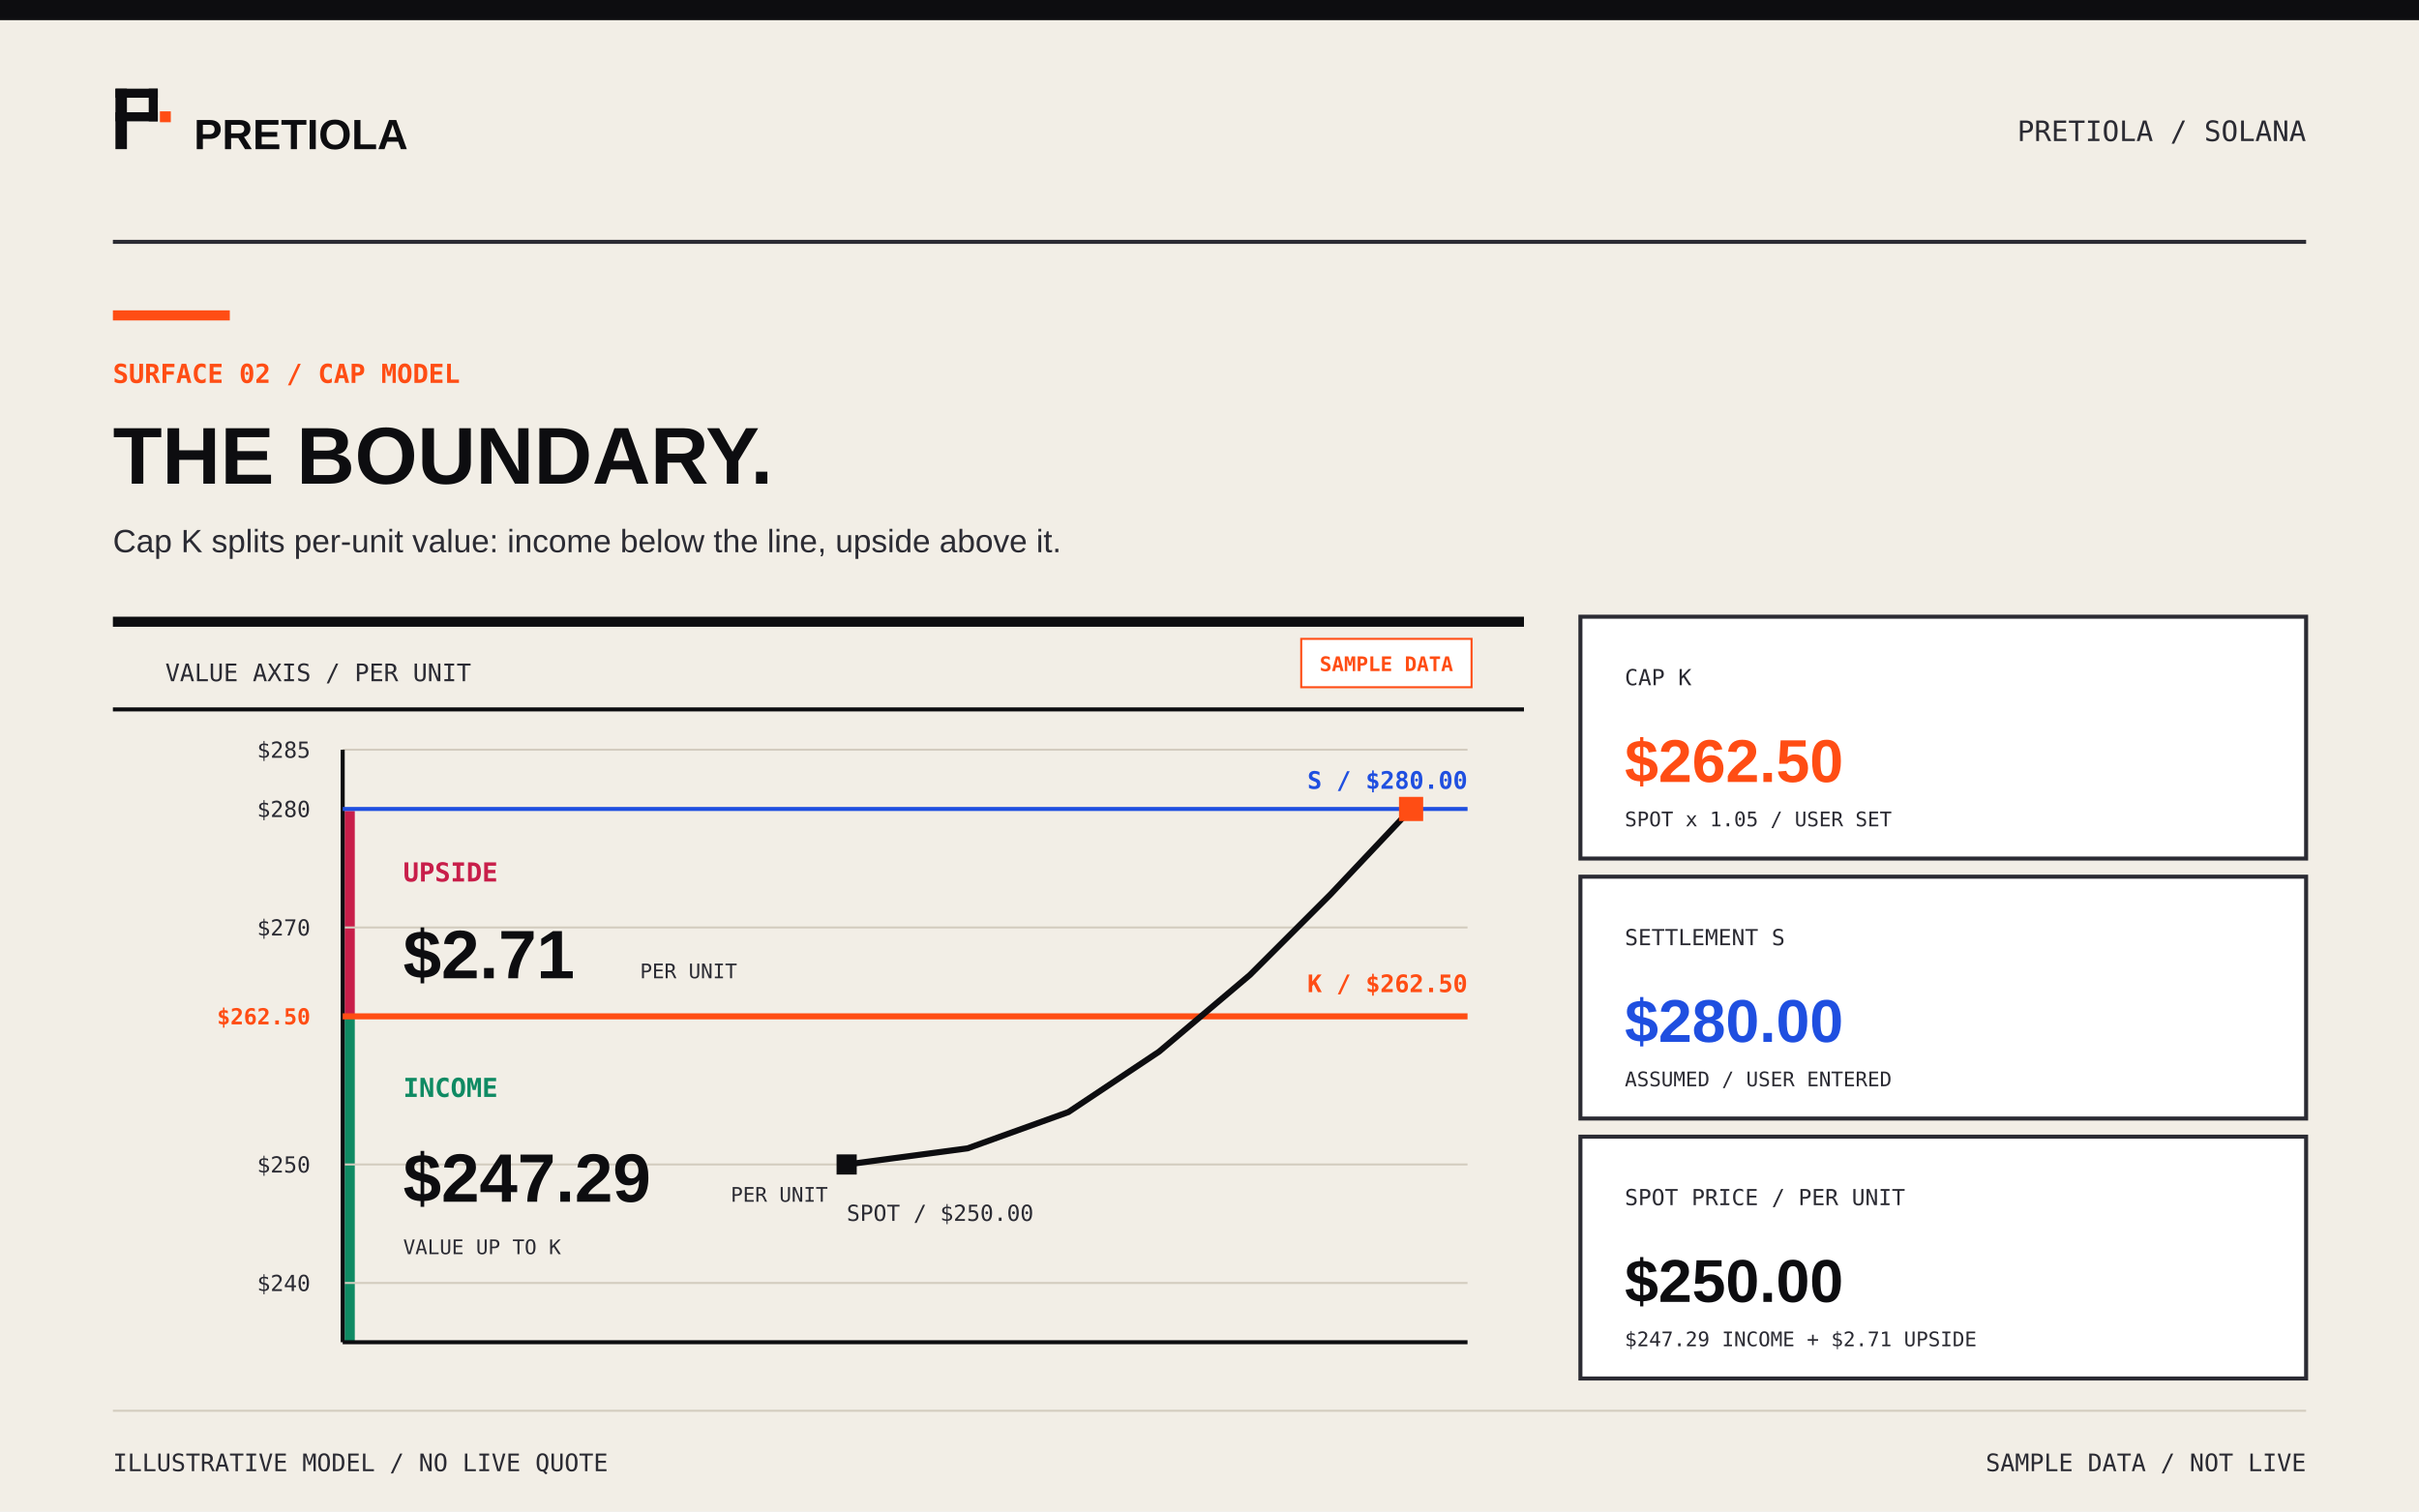
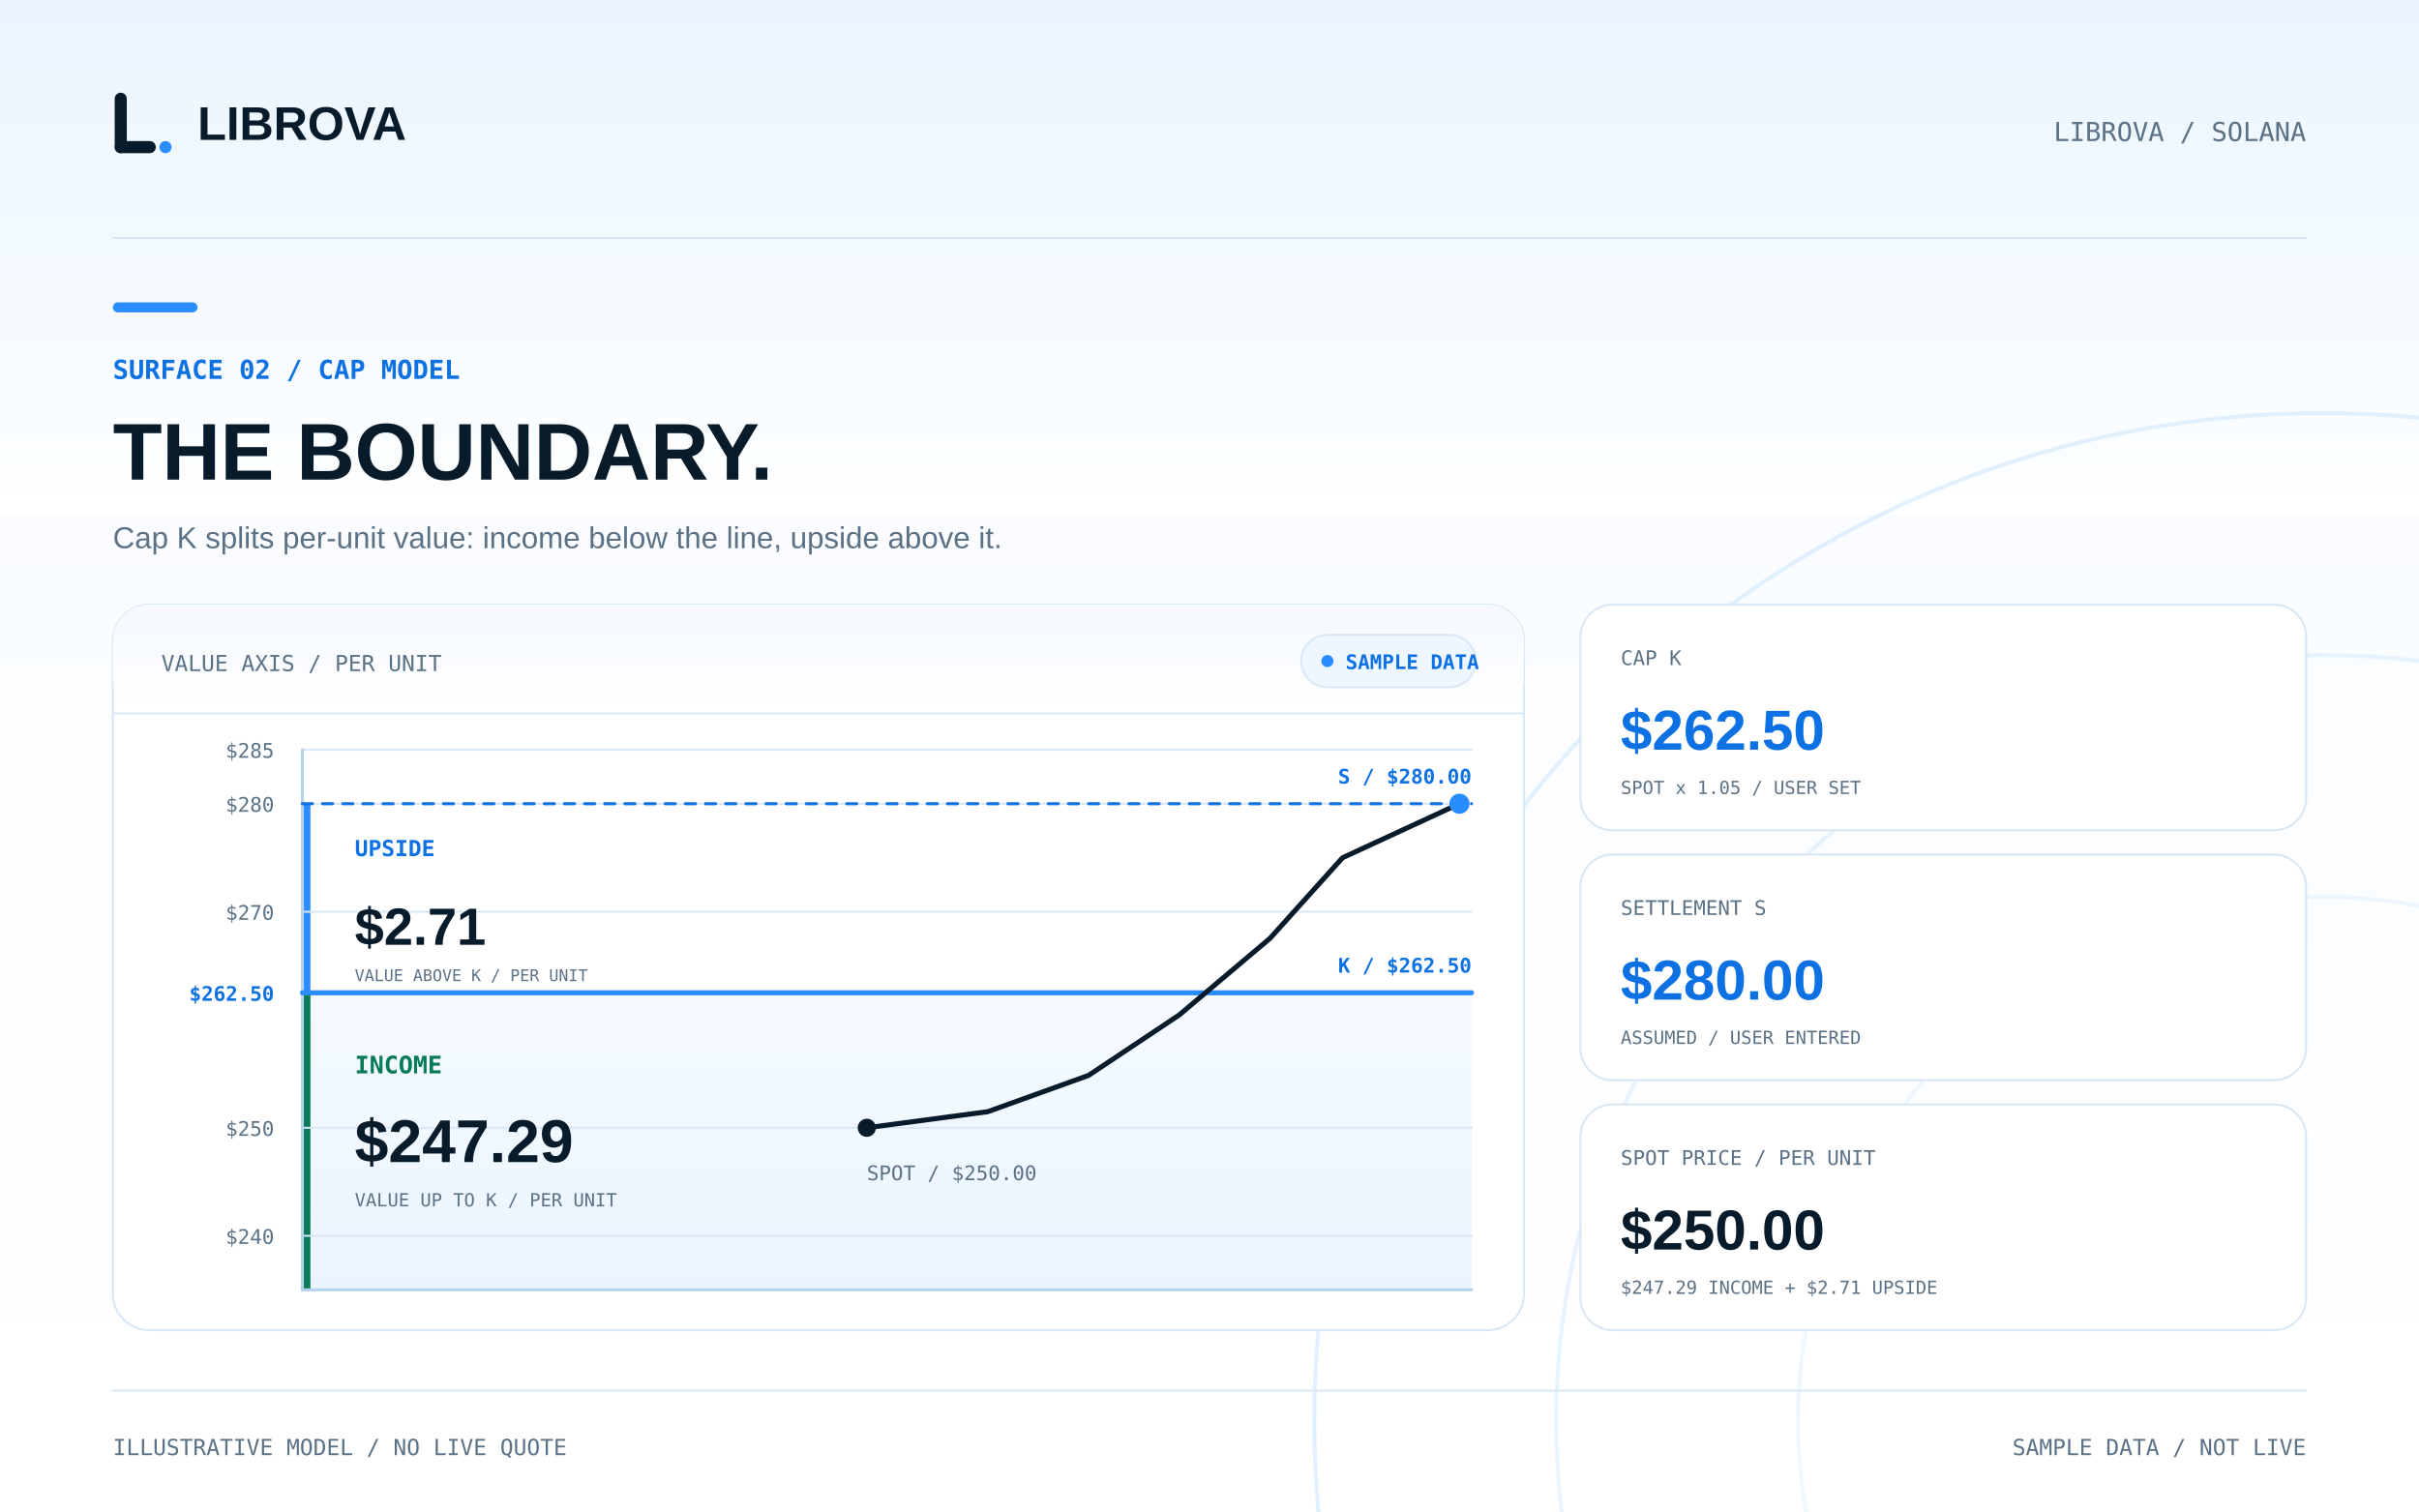
<svg xmlns="http://www.w3.org/2000/svg" width="1200" height="750" viewBox="0 0 1200 750" role="img" aria-labelledby="t d">
-   <rect width="1200" height="750" fill="#f2eee6" />
-   <rect x="0.00" y="0.00" width="1200.00" height="10.00" fill="#0d0d10" stroke="none" />
-   <rect x="57.27" y="44.00" width="5.70" height="30.00" fill="#0d0d10" stroke="none" />
-   <rect x="57.27" y="44.00" width="21.00" height="4.50" fill="#0d0d10" stroke="none" />
-   <rect x="73.78" y="44.00" width="4.50" height="16.20" fill="#0d0d10" stroke="none" />
-   <rect x="57.27" y="55.70" width="21.00" height="4.50" fill="#0d0d10" stroke="none" />
-   <rect x="79.33" y="55.25" width="5.40" height="5.40" fill="#ff4d14" stroke="none" />
-   <text x="96.20" y="74.00" fill="#0d0d10" font-family="'Arial Black','Arial Bold',Arial,Helvetica,sans-serif" font-size="21.0" font-weight="900" text-anchor="start">PRETIOLA</text>
-   <text x="1144.00" y="70.00" fill="#2b2b33" font-family="'Consolas','SFMono-Regular',Menlo,monospace" font-size="14" font-weight="400" text-anchor="end">PRETIOLA / SOLANA</text>
-   <polyline points="56.00,120.00 1144.00,120.00" fill="none" stroke="#2b2b33" stroke-width="2" stroke-linecap="butt" />
-   <rect x="56.00" y="154.00" width="58.00" height="5.00" fill="#ff4d14" stroke="none" />
-   <text x="56.00" y="190.00" fill="#ff4d14" font-family="'Consolas','SFMono-Regular',Menlo,monospace" font-size="13" font-weight="700" text-anchor="start">SURFACE 02 / CAP MODEL</text>
-   <text x="56.00" y="240.00" fill="#0d0d10" font-family="'Arial Black','Arial Bold',Arial,Helvetica,sans-serif" font-size="40" font-weight="900" text-anchor="start">THE BOUNDARY.</text>
-   <text x="56.00" y="274.00" fill="#2b2b33" font-family="Arial,Helvetica,sans-serif" font-size="16" font-weight="400" text-anchor="start">Cap K splits per-unit value: income below the line, upside above it.</text>
-   <rect x="56.00" y="306.00" width="700.00" height="5.00" fill="#0d0d10" stroke="none" />
-   <polyline points="56.00,352.00 756.00,352.00" fill="none" stroke="#0d0d10" stroke-width="2" stroke-linecap="butt" />
-   <text x="82.00" y="338.00" fill="#2b2b33" font-family="'Consolas','SFMono-Regular',Menlo,monospace" font-size="12" font-weight="400" text-anchor="start">VALUE AXIS / PER UNIT</text>
-   <rect x="645.50" y="317.00" width="84.50" height="24.00" fill="#ffffff" stroke="#ff4d14" stroke-width="1" />
-   <text x="687.75" y="333.00" fill="#ff4d14" font-family="'Consolas','SFMono-Regular',Menlo,monospace" font-size="10" font-weight="700" text-anchor="middle">SAMPLE DATA</text>
-   <rect x="171.00" y="505.30" width="557.00" height="160.70" fill="#f2eee6" stroke="none" />
-   <rect x="171.00" y="505.30" width="5.00" height="160.70" fill="#0f8a63" stroke="none" />
-   <rect x="171.00" y="402.40" width="5.00" height="100.90" fill="#c81e4a" stroke="none" />
-   <polyline points="170.00,372.00 728.00,372.00" fill="none" stroke="#d3ccbf" stroke-width="1" stroke-linecap="butt" />
-   <text x="154.00" y="376.00" fill="#2b2b33" font-family="'Consolas','SFMono-Regular',Menlo,monospace" font-size="11" font-weight="400" text-anchor="end">$285</text>
-   <polyline points="170.00,401.40 728.00,401.40" fill="none" stroke="#d3ccbf" stroke-width="1" stroke-linecap="butt" />
-   <text x="154.00" y="405.40" fill="#2b2b33" font-family="'Consolas','SFMono-Regular',Menlo,monospace" font-size="11" font-weight="400" text-anchor="end">$280</text>
-   <polyline points="170.00,460.20 728.00,460.20" fill="none" stroke="#d3ccbf" stroke-width="1" stroke-linecap="butt" />
-   <text x="154.00" y="464.20" fill="#2b2b33" font-family="'Consolas','SFMono-Regular',Menlo,monospace" font-size="11" font-weight="400" text-anchor="end">$270</text>
-   <polyline points="170.00,577.80 728.00,577.80" fill="none" stroke="#d3ccbf" stroke-width="1" stroke-linecap="butt" />
-   <text x="154.00" y="581.80" fill="#2b2b33" font-family="'Consolas','SFMono-Regular',Menlo,monospace" font-size="11" font-weight="400" text-anchor="end">$250</text>
-   <polyline points="170.00,636.60 728.00,636.60" fill="none" stroke="#d3ccbf" stroke-width="1" stroke-linecap="butt" />
-   <text x="154.00" y="640.60" fill="#2b2b33" font-family="'Consolas','SFMono-Regular',Menlo,monospace" font-size="11" font-weight="400" text-anchor="end">$240</text>
-   <text x="154.00" y="508.30" fill="#ff4d14" font-family="'Consolas','SFMono-Regular',Menlo,monospace" font-size="11" font-weight="700" text-anchor="end">$262.50</text>
-   <polyline points="170.00,372.00 170.00,666.00" fill="none" stroke="#0d0d10" stroke-width="2" stroke-linecap="butt" />
-   <polyline points="170.00,666.00 728.00,666.00" fill="none" stroke="#0d0d10" stroke-width="2" stroke-linecap="butt" />
-   <polyline points="170.00,401.40 728.00,401.40" fill="none" stroke="#1f4fe0" stroke-width="2" stroke-linecap="butt" />
-   <text x="728.00" y="391.40" fill="#1f4fe0" font-family="'Consolas','SFMono-Regular',Menlo,monospace" font-size="12" font-weight="700" text-anchor="end">S / $280.00</text>
-   <polyline points="170.00,504.30 728.00,504.30" fill="none" stroke="#ff4d14" stroke-width="3" stroke-linecap="butt" />
-   <text x="728.00" y="492.30" fill="#ff4d14" font-family="'Consolas','SFMono-Regular',Menlo,monospace" font-size="12" font-weight="700" text-anchor="end">K / $262.50</text>
-   <text x="200.00" y="544.30" fill="#0f8a63" font-family="'Consolas','SFMono-Regular',Menlo,monospace" font-size="13" font-weight="700" text-anchor="start">INCOME</text>
-   <text x="200.00" y="596.30" fill="#0d0d10" font-family="'Arial Black','Arial Bold',Arial,Helvetica,sans-serif" font-size="34" font-weight="900" text-anchor="start">$247.29</text>
-   <text x="362.50" y="596.30" fill="#2b2b33" font-family="'Consolas','SFMono-Regular',Menlo,monospace" font-size="10" font-weight="400" text-anchor="start">PER UNIT</text>
-   <text x="200.00" y="622.30" fill="#2b2b33" font-family="'Consolas','SFMono-Regular',Menlo,monospace" font-size="10" font-weight="400" text-anchor="start">VALUE UP TO K</text>
-   <text x="200.00" y="437.40" fill="#c81e4a" font-family="'Consolas','SFMono-Regular',Menlo,monospace" font-size="13" font-weight="700" text-anchor="start">UPSIDE</text>
-   <text x="200.00" y="485.40" fill="#0d0d10" font-family="'Arial Black','Arial Bold',Arial,Helvetica,sans-serif" font-size="34" font-weight="900" text-anchor="start">$2.71</text>
-   <text x="317.50" y="485.40" fill="#2b2b33" font-family="'Consolas','SFMono-Regular',Menlo,monospace" font-size="10" font-weight="400" text-anchor="start">PER UNIT</text>
-   <polyline points="420.00,577.80 480.00,569.80 530.00,551.80 575.00,521.80 620.00,483.80 660.00,443.80 700.00,401.40" fill="none" stroke="#0d0d10" stroke-width="3" stroke-linecap="butt" />
-   <rect x="415.00" y="572.80" width="10.00" height="10.00" fill="#0d0d10" stroke="none" />
-   <rect x="694.00" y="395.40" width="12.00" height="12.00" fill="#ff4d14" stroke="none" />
-   <text x="420.00" y="605.80" fill="#2b2b33" font-family="'Consolas','SFMono-Regular',Menlo,monospace" font-size="11" font-weight="400" text-anchor="start">SPOT / $250.00</text>
-   <rect x="784.00" y="306.00" width="360.00" height="120.00" fill="#ffffff" stroke="#2b2b33" stroke-width="2" />
-   <text x="806.00" y="340.00" fill="#2b2b33" font-family="'Consolas','SFMono-Regular',Menlo,monospace" font-size="11" font-weight="400" text-anchor="start">CAP K</text>
-   <text x="806.00" y="388.00" fill="#ff4d14" font-family="'Arial Black','Arial Bold',Arial,Helvetica,sans-serif" font-size="30" font-weight="900" text-anchor="start">$262.50</text>
-   <text x="806.00" y="410.00" fill="#2b2b33" font-family="'Consolas','SFMono-Regular',Menlo,monospace" font-size="10" font-weight="400" text-anchor="start">SPOT x 1.05 / USER SET</text>
-   <rect x="784.00" y="435.00" width="360.00" height="120.00" fill="#ffffff" stroke="#2b2b33" stroke-width="2" />
-   <text x="806.00" y="469.00" fill="#2b2b33" font-family="'Consolas','SFMono-Regular',Menlo,monospace" font-size="11" font-weight="400" text-anchor="start">SETTLEMENT S</text>
-   <text x="806.00" y="517.00" fill="#1f4fe0" font-family="'Arial Black','Arial Bold',Arial,Helvetica,sans-serif" font-size="30" font-weight="900" text-anchor="start">$280.00</text>
-   <text x="806.00" y="539.00" fill="#2b2b33" font-family="'Consolas','SFMono-Regular',Menlo,monospace" font-size="10" font-weight="400" text-anchor="start">ASSUMED / USER ENTERED</text>
-   <rect x="784.00" y="564.00" width="360.00" height="120.00" fill="#ffffff" stroke="#2b2b33" stroke-width="2" />
-   <text x="806.00" y="598.00" fill="#2b2b33" font-family="'Consolas','SFMono-Regular',Menlo,monospace" font-size="11" font-weight="400" text-anchor="start">SPOT PRICE / PER UNIT</text>
-   <text x="806.00" y="646.00" fill="#0d0d10" font-family="'Arial Black','Arial Bold',Arial,Helvetica,sans-serif" font-size="30" font-weight="900" text-anchor="start">$250.00</text>
-   <text x="806.00" y="668.00" fill="#2b2b33" font-family="'Consolas','SFMono-Regular',Menlo,monospace" font-size="10" font-weight="400" text-anchor="start">$247.29 INCOME + $2.71 UPSIDE</text>
-   <polyline points="56.00,700.00 1144.00,700.00" fill="none" stroke="#d3ccbf" stroke-width="1" stroke-linecap="butt" />
-   <text x="56.00" y="730.00" fill="#2b2b33" font-family="'Consolas','SFMono-Regular',Menlo,monospace" font-size="12" font-weight="400" text-anchor="start">ILLUSTRATIVE MODEL / NO LIVE QUOTE</text>
-   <text x="1144.00" y="730.00" fill="#2b2b33" font-family="'Consolas','SFMono-Regular',Menlo,monospace" font-size="12" font-weight="400" text-anchor="end">SAMPLE DATA / NOT LIVE</text>
+   <defs>
+     <linearGradient id="d1" x1="0" y1="0" x2="0" y2="1">
+       <stop offset="0" stop-color="#f7fbff" />
+       <stop offset="1" stop-color="#ffffff" />
+     </linearGradient>
+     <linearGradient id="d2" x1="0" y1="0" x2="0" y2="1">
+       <stop offset="0" stop-color="#e8f3ff" />
+       <stop offset="1" stop-color="#ffffff" />
+     </linearGradient>
+     <linearGradient id="d3" x1="0" y1="0" x2="0" y2="1">
+       <stop offset="0" stop-color="#f4f9ff" />
+       <stop offset="1" stop-color="#ffffff" />
+     </linearGradient>
+     <linearGradient id="d4" x1="0" y1="0" x2="0" y2="1">
+       <stop offset="0" stop-color="#f4f9ff" />
+       <stop offset="1" stop-color="#e8f3ff" />
+     </linearGradient>
+   </defs>
+   <rect width="1200" height="750" fill="#ffffff" />
+   <rect x="0.00" y="0.00" width="1200.00" height="750.00" rx="0.00" fill="url(#d1)" />
+   <rect x="0.00" y="0.00" width="1200.00" height="255.00" rx="0.00" fill="url(#d2)" opacity="0.9" />
+   <circle cx="1152.00" cy="705.00" r="500.00" fill="none" stroke="#bfe0ff" stroke-width="2" opacity="0.45" />
+   <circle cx="1152.00" cy="705.00" r="380.00" fill="none" stroke="#bfe0ff" stroke-width="2" opacity="0.35" />
+   <circle cx="1152.00" cy="705.00" r="260.00" fill="none" stroke="#bfe0ff" stroke-width="2" opacity="0.25" />
+   <rect x="56.90" y="46.00" width="6.00" height="30.00" rx="3.00" fill="#081b2b" stroke="none" />
+   <rect x="56.90" y="70.00" width="20.40" height="6.00" rx="3.00" fill="#081b2b" stroke="none" />
+   <circle cx="82.10" cy="73.00" r="3.00" fill="#298dff" />
+   <text x="98.00" y="69.40" fill="#081b2b" font-family="'Segoe UI','Helvetica Neue',Arial,sans-serif" font-size="23.4" font-weight="700" text-anchor="start">LIBROVA</text>
+   <text x="1144.00" y="70.00" fill="#5b7185" font-family="Consolas,'Cascadia Mono',monospace" font-size="13" font-weight="400" text-anchor="end">LIBROVA / SOLANA</text>
+   <polyline points="56.00,118.00 1144.00,118.00" fill="none" stroke="#d8e7f5" stroke-width="1" stroke-linecap="round" />
+   <rect x="56.00" y="150.00" width="42.00" height="5.00" rx="2.50" fill="#298dff" stroke="none" />
+   <text x="56.00" y="188.00" fill="#0d71e3" font-family="Consolas,'Cascadia Mono',monospace" font-size="13" font-weight="700" text-anchor="start">SURFACE 02 / CAP MODEL</text>
+   <text x="56.00" y="238.00" fill="#081b2b" font-family="'Segoe UI','Helvetica Neue',Arial,sans-serif" font-size="40" font-weight="700" text-anchor="start">THE BOUNDARY.</text>
+   <text x="56.00" y="272.00" fill="#5b7185" font-family="'Segoe UI','Helvetica Neue',Arial,sans-serif" font-size="15" font-weight="400" text-anchor="start">Cap K splits per-unit value: income below the line, upside above it.</text>
+   <rect x="56.00" y="300.00" width="700.00" height="360.00" rx="18.00" fill="#ffffff" stroke="#d8e7f5" stroke-width="1" />
+   <rect x="56.00" y="300.00" width="700.00" height="54.00" rx="18.00" fill="url(#d3)" />
+   <polyline points="56.00,354.00 756.00,354.00" fill="none" stroke="#d8e7f5" stroke-width="1" stroke-linecap="round" />
+   <text x="80.00" y="333.00" fill="#5b7185" font-family="Consolas,'Cascadia Mono',monospace" font-size="11" font-weight="400" text-anchor="start">VALUE AXIS / PER UNIT</text>
+   <rect x="645.50" y="315.00" width="86.50" height="26.00" rx="13.00" fill="#eef7ff" stroke="#d8e7f5" stroke-width="1" />
+   <circle cx="658.50" cy="328.00" r="3.00" fill="#298dff" />
+   <text x="667.50" y="332.00" fill="#0d71e3" font-family="Consolas,'Cascadia Mono',monospace" font-size="10" font-weight="700" text-anchor="start">SAMPLE DATA</text>
+   <rect x="150.00" y="492.60" width="580.00" height="147.40" rx="0.00" fill="url(#d4)" opacity="0.9" />
+   <rect x="150.00" y="492.60" width="4.00" height="147.40" rx="0.00" fill="#087a55" stroke="none" />
+   <rect x="150.00" y="398.80" width="4.00" height="93.80" rx="0.00" fill="#298dff" stroke="none" />
+   <polyline points="150.00,372.00 730.00,372.00" fill="none" stroke="#d8e7f5" stroke-width="1" stroke-linecap="round" />
+   <text x="136.00" y="376.00" fill="#5b7185" font-family="Consolas,'Cascadia Mono',monospace" font-size="10" font-weight="400" text-anchor="end">$285</text>
+   <polyline points="150.00,398.80 730.00,398.80" fill="none" stroke="#d8e7f5" stroke-width="1" stroke-linecap="round" />
+   <text x="136.00" y="402.80" fill="#5b7185" font-family="Consolas,'Cascadia Mono',monospace" font-size="10" font-weight="400" text-anchor="end">$280</text>
+   <polyline points="150.00,452.40 730.00,452.40" fill="none" stroke="#d8e7f5" stroke-width="1" stroke-linecap="round" />
+   <text x="136.00" y="456.40" fill="#5b7185" font-family="Consolas,'Cascadia Mono',monospace" font-size="10" font-weight="400" text-anchor="end">$270</text>
+   <polyline points="150.00,559.60 730.00,559.60" fill="none" stroke="#d8e7f5" stroke-width="1" stroke-linecap="round" />
+   <text x="136.00" y="563.60" fill="#5b7185" font-family="Consolas,'Cascadia Mono',monospace" font-size="10" font-weight="400" text-anchor="end">$250</text>
+   <polyline points="150.00,613.20 730.00,613.20" fill="none" stroke="#d8e7f5" stroke-width="1" stroke-linecap="round" />
+   <text x="136.00" y="617.20" fill="#5b7185" font-family="Consolas,'Cascadia Mono',monospace" font-size="10" font-weight="400" text-anchor="end">$240</text>
+   <text x="136.00" y="496.60" fill="#0d71e3" font-family="Consolas,'Cascadia Mono',monospace" font-size="10" font-weight="700" text-anchor="end">$262.50</text>
+   <polyline points="150.00,372.00 150.00,640.00" fill="none" stroke="#b7d3ec" stroke-width="1.5" stroke-linecap="round" />
+   <polyline points="150.00,640.00 730.00,640.00" fill="none" stroke="#b7d3ec" stroke-width="1.5" stroke-linecap="round" />
+   <polyline points="150.00,398.80 730.00,398.80" fill="none" stroke="#0d71e3" stroke-width="1.5" stroke-linecap="round" stroke-dasharray="5 5" />
+   <text x="730.00" y="388.80" fill="#0d71e3" font-family="Consolas,'Cascadia Mono',monospace" font-size="10" font-weight="700" text-anchor="end">S / $280.00</text>
+   <polyline points="150.00,492.60 730.00,492.60" fill="none" stroke="#298dff" stroke-width="2.5" stroke-linecap="round" />
+   <text x="730.00" y="482.60" fill="#0d71e3" font-family="Consolas,'Cascadia Mono',monospace" font-size="10" font-weight="700" text-anchor="end">K / $262.50</text>
+   <text x="176.00" y="532.60" fill="#087a55" font-family="Consolas,'Cascadia Mono',monospace" font-size="12" font-weight="700" text-anchor="start">INCOME</text>
+   <text x="176.00" y="576.60" fill="#081b2b" font-family="'Segoe UI','Helvetica Neue',Arial,sans-serif" font-size="30" font-weight="700" text-anchor="start">$247.29</text>
+   <text x="176.00" y="598.60" fill="#5b7185" font-family="Consolas,'Cascadia Mono',monospace" font-size="9" font-weight="400" text-anchor="start">VALUE UP TO K / PER UNIT</text>
+   <text x="176.00" y="424.80" fill="#0d71e3" font-family="Consolas,'Cascadia Mono',monospace" font-size="11" font-weight="700" text-anchor="start">UPSIDE</text>
+   <text x="176.00" y="468.80" fill="#081b2b" font-family="'Segoe UI','Helvetica Neue',Arial,sans-serif" font-size="26" font-weight="700" text-anchor="start">$2.71</text>
+   <text x="176.00" y="486.80" fill="#5b7185" font-family="Consolas,'Cascadia Mono',monospace" font-size="8" font-weight="400" text-anchor="start">VALUE ABOVE K / PER UNIT</text>
+   <polyline points="430.00,559.60 490.00,551.60 540.00,533.60 585.00,503.60 630.00,465.60 666.00,425.60 724.00,398.80" fill="none" stroke="#081b2b" stroke-width="2.5" stroke-linecap="round" />
+   <circle cx="430.00" cy="559.60" r="4.50" fill="#081b2b" />
+   <circle cx="724.00" cy="398.80" r="5.00" fill="#298dff" />
+   <text x="430.00" y="585.60" fill="#5b7185" font-family="Consolas,'Cascadia Mono',monospace" font-size="10" font-weight="400" text-anchor="start">SPOT / $250.00</text>
+   <rect x="784.00" y="300.00" width="360.00" height="112.00" rx="16.00" fill="#ffffff" stroke="#d8e7f5" stroke-width="1" />
+   <text x="804.00" y="330.00" fill="#5b7185" font-family="Consolas,'Cascadia Mono',monospace" font-size="10" font-weight="400" text-anchor="start">CAP K</text>
+   <text x="804.00" y="372.00" fill="#0d71e3" font-family="'Segoe UI','Helvetica Neue',Arial,sans-serif" font-size="28" font-weight="700" text-anchor="start">$262.50</text>
+   <text x="804.00" y="394.00" fill="#5b7185" font-family="Consolas,'Cascadia Mono',monospace" font-size="9" font-weight="400" text-anchor="start">SPOT x 1.05 / USER SET</text>
+   <rect x="784.00" y="424.00" width="360.00" height="112.00" rx="16.00" fill="#ffffff" stroke="#d8e7f5" stroke-width="1" />
+   <text x="804.00" y="454.00" fill="#5b7185" font-family="Consolas,'Cascadia Mono',monospace" font-size="10" font-weight="400" text-anchor="start">SETTLEMENT S</text>
+   <text x="804.00" y="496.00" fill="#0d71e3" font-family="'Segoe UI','Helvetica Neue',Arial,sans-serif" font-size="28" font-weight="700" text-anchor="start">$280.00</text>
+   <text x="804.00" y="518.00" fill="#5b7185" font-family="Consolas,'Cascadia Mono',monospace" font-size="9" font-weight="400" text-anchor="start">ASSUMED / USER ENTERED</text>
+   <rect x="784.00" y="548.00" width="360.00" height="112.00" rx="16.00" fill="#ffffff" stroke="#d8e7f5" stroke-width="1" />
+   <text x="804.00" y="578.00" fill="#5b7185" font-family="Consolas,'Cascadia Mono',monospace" font-size="10" font-weight="400" text-anchor="start">SPOT PRICE / PER UNIT</text>
+   <text x="804.00" y="620.00" fill="#081b2b" font-family="'Segoe UI','Helvetica Neue',Arial,sans-serif" font-size="28" font-weight="700" text-anchor="start">$250.00</text>
+   <text x="804.00" y="642.00" fill="#5b7185" font-family="Consolas,'Cascadia Mono',monospace" font-size="9" font-weight="400" text-anchor="start">$247.29 INCOME + $2.71 UPSIDE</text>
+   <polyline points="56.00,690.00 1144.00,690.00" fill="none" stroke="#d8e7f5" stroke-width="1" stroke-linecap="round" />
+   <text x="56.00" y="722.00" fill="#5b7185" font-family="Consolas,'Cascadia Mono',monospace" font-size="11" font-weight="400" text-anchor="start">ILLUSTRATIVE MODEL / NO LIVE QUOTE</text>
+   <text x="1144.00" y="722.00" fill="#5b7185" font-family="Consolas,'Cascadia Mono',monospace" font-size="11" font-weight="400" text-anchor="end">SAMPLE DATA / NOT LIVE</text>
</svg>
